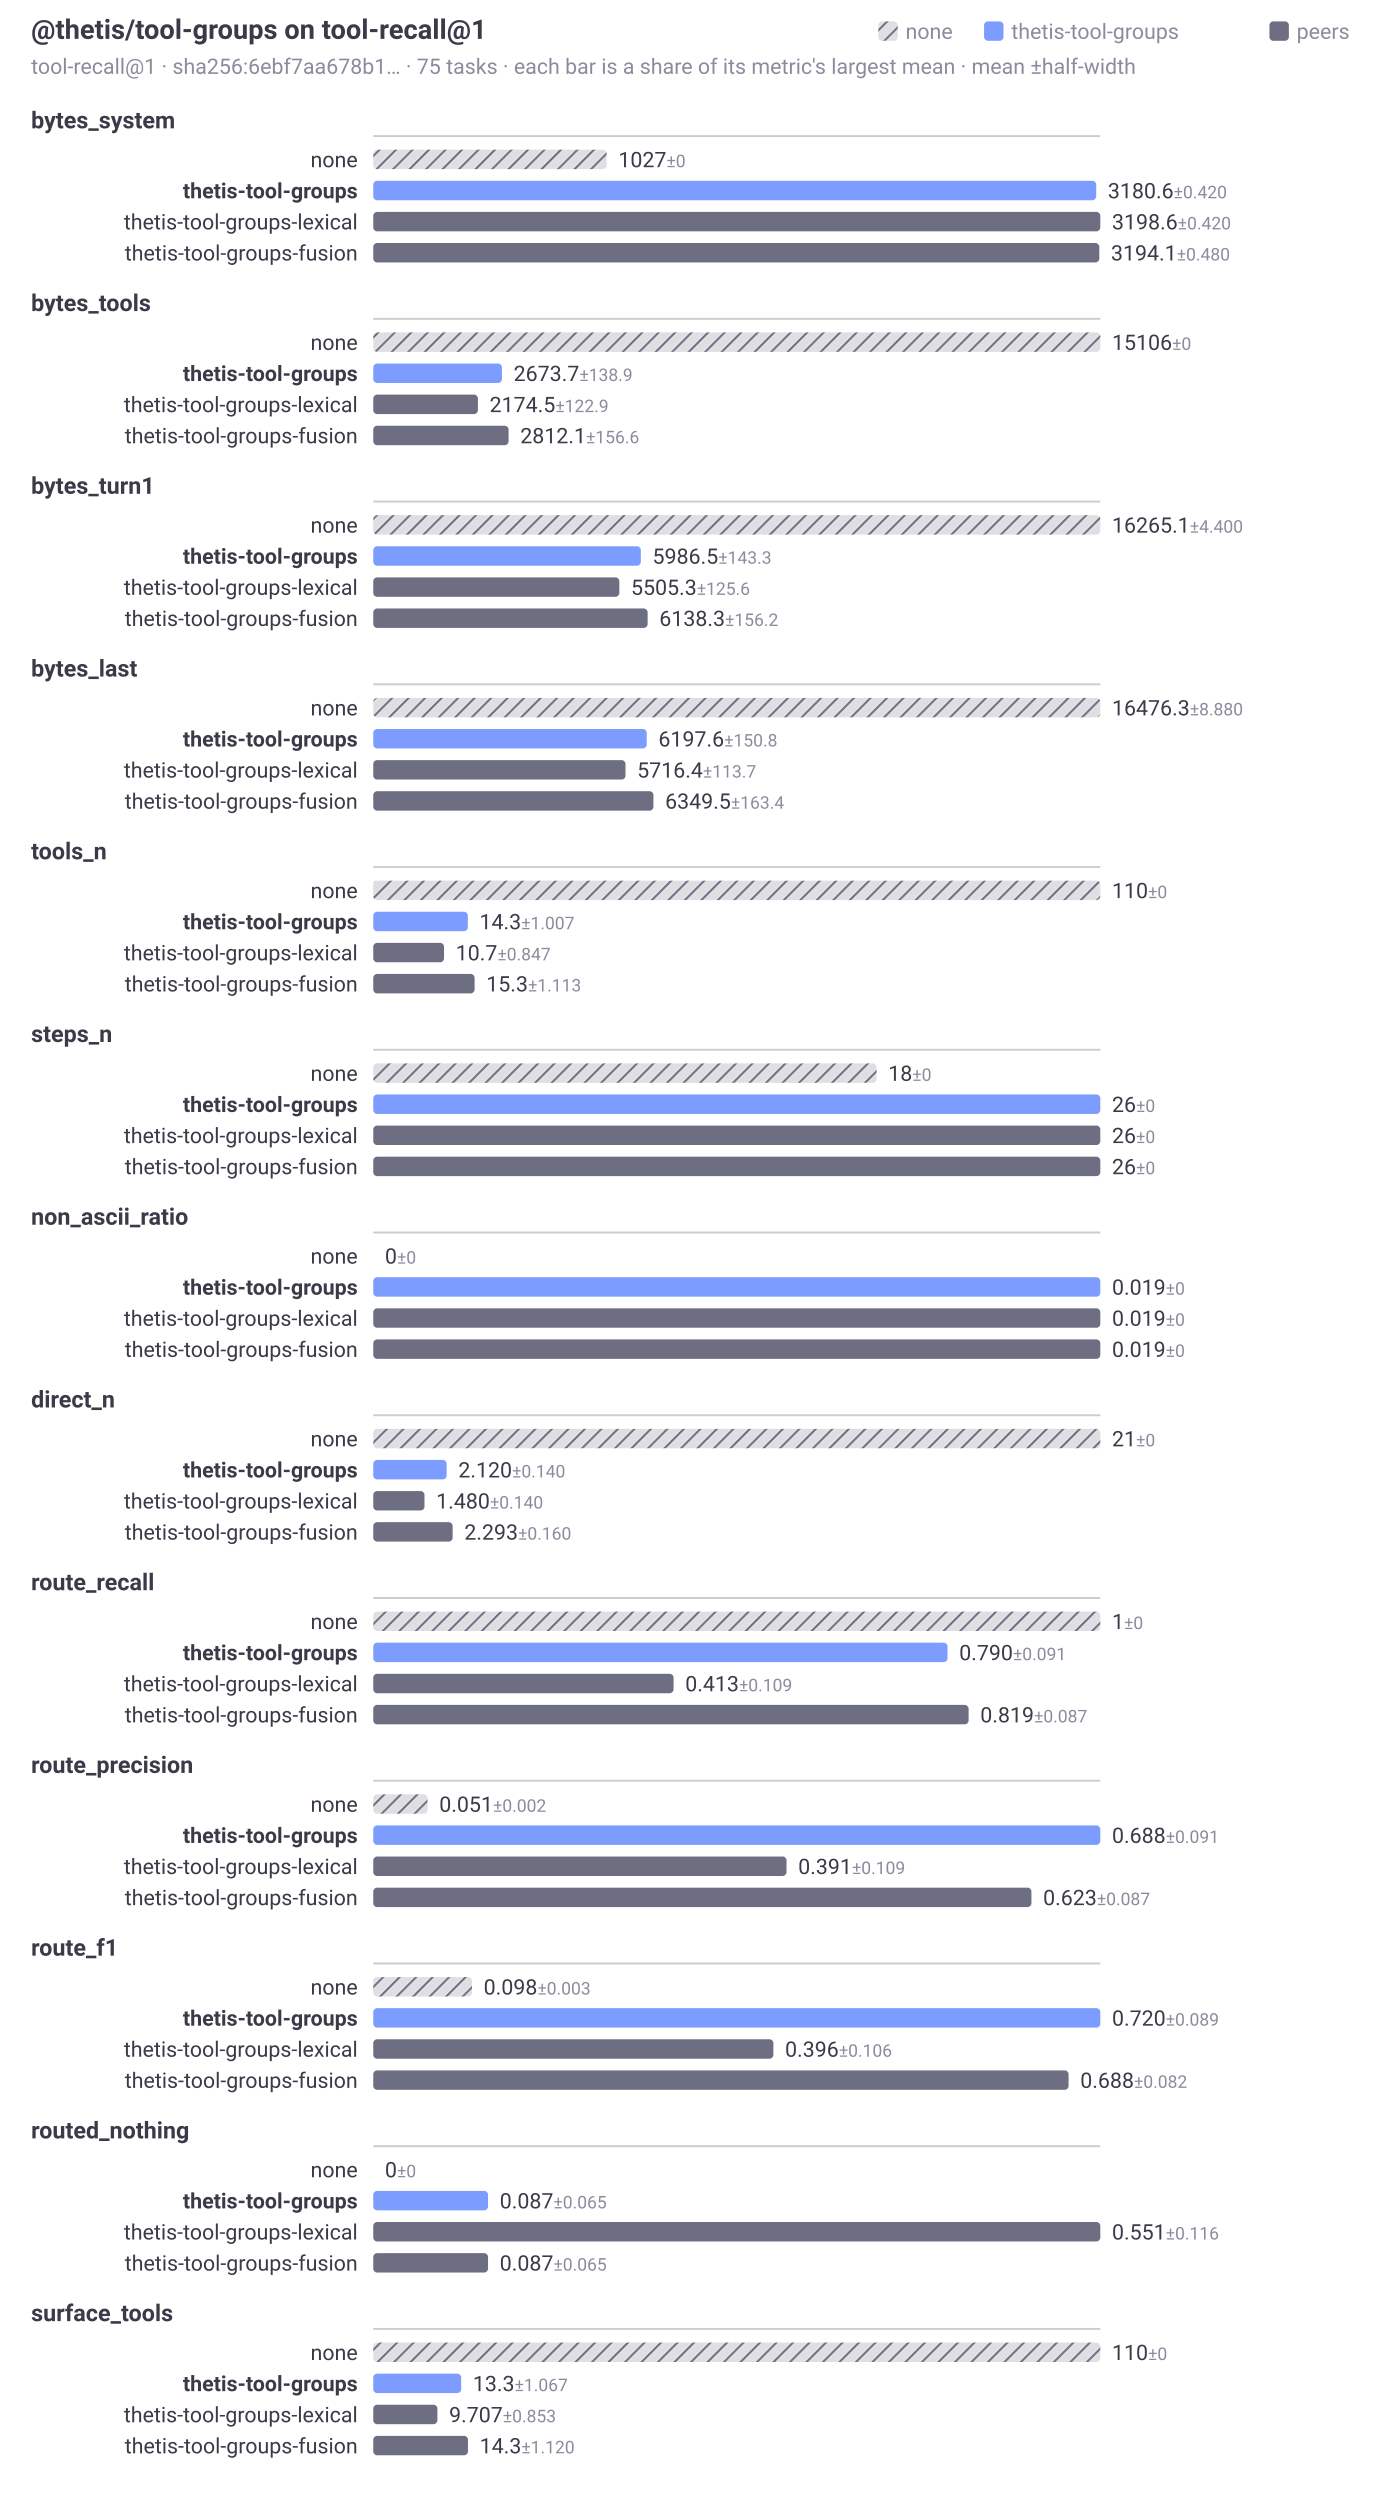
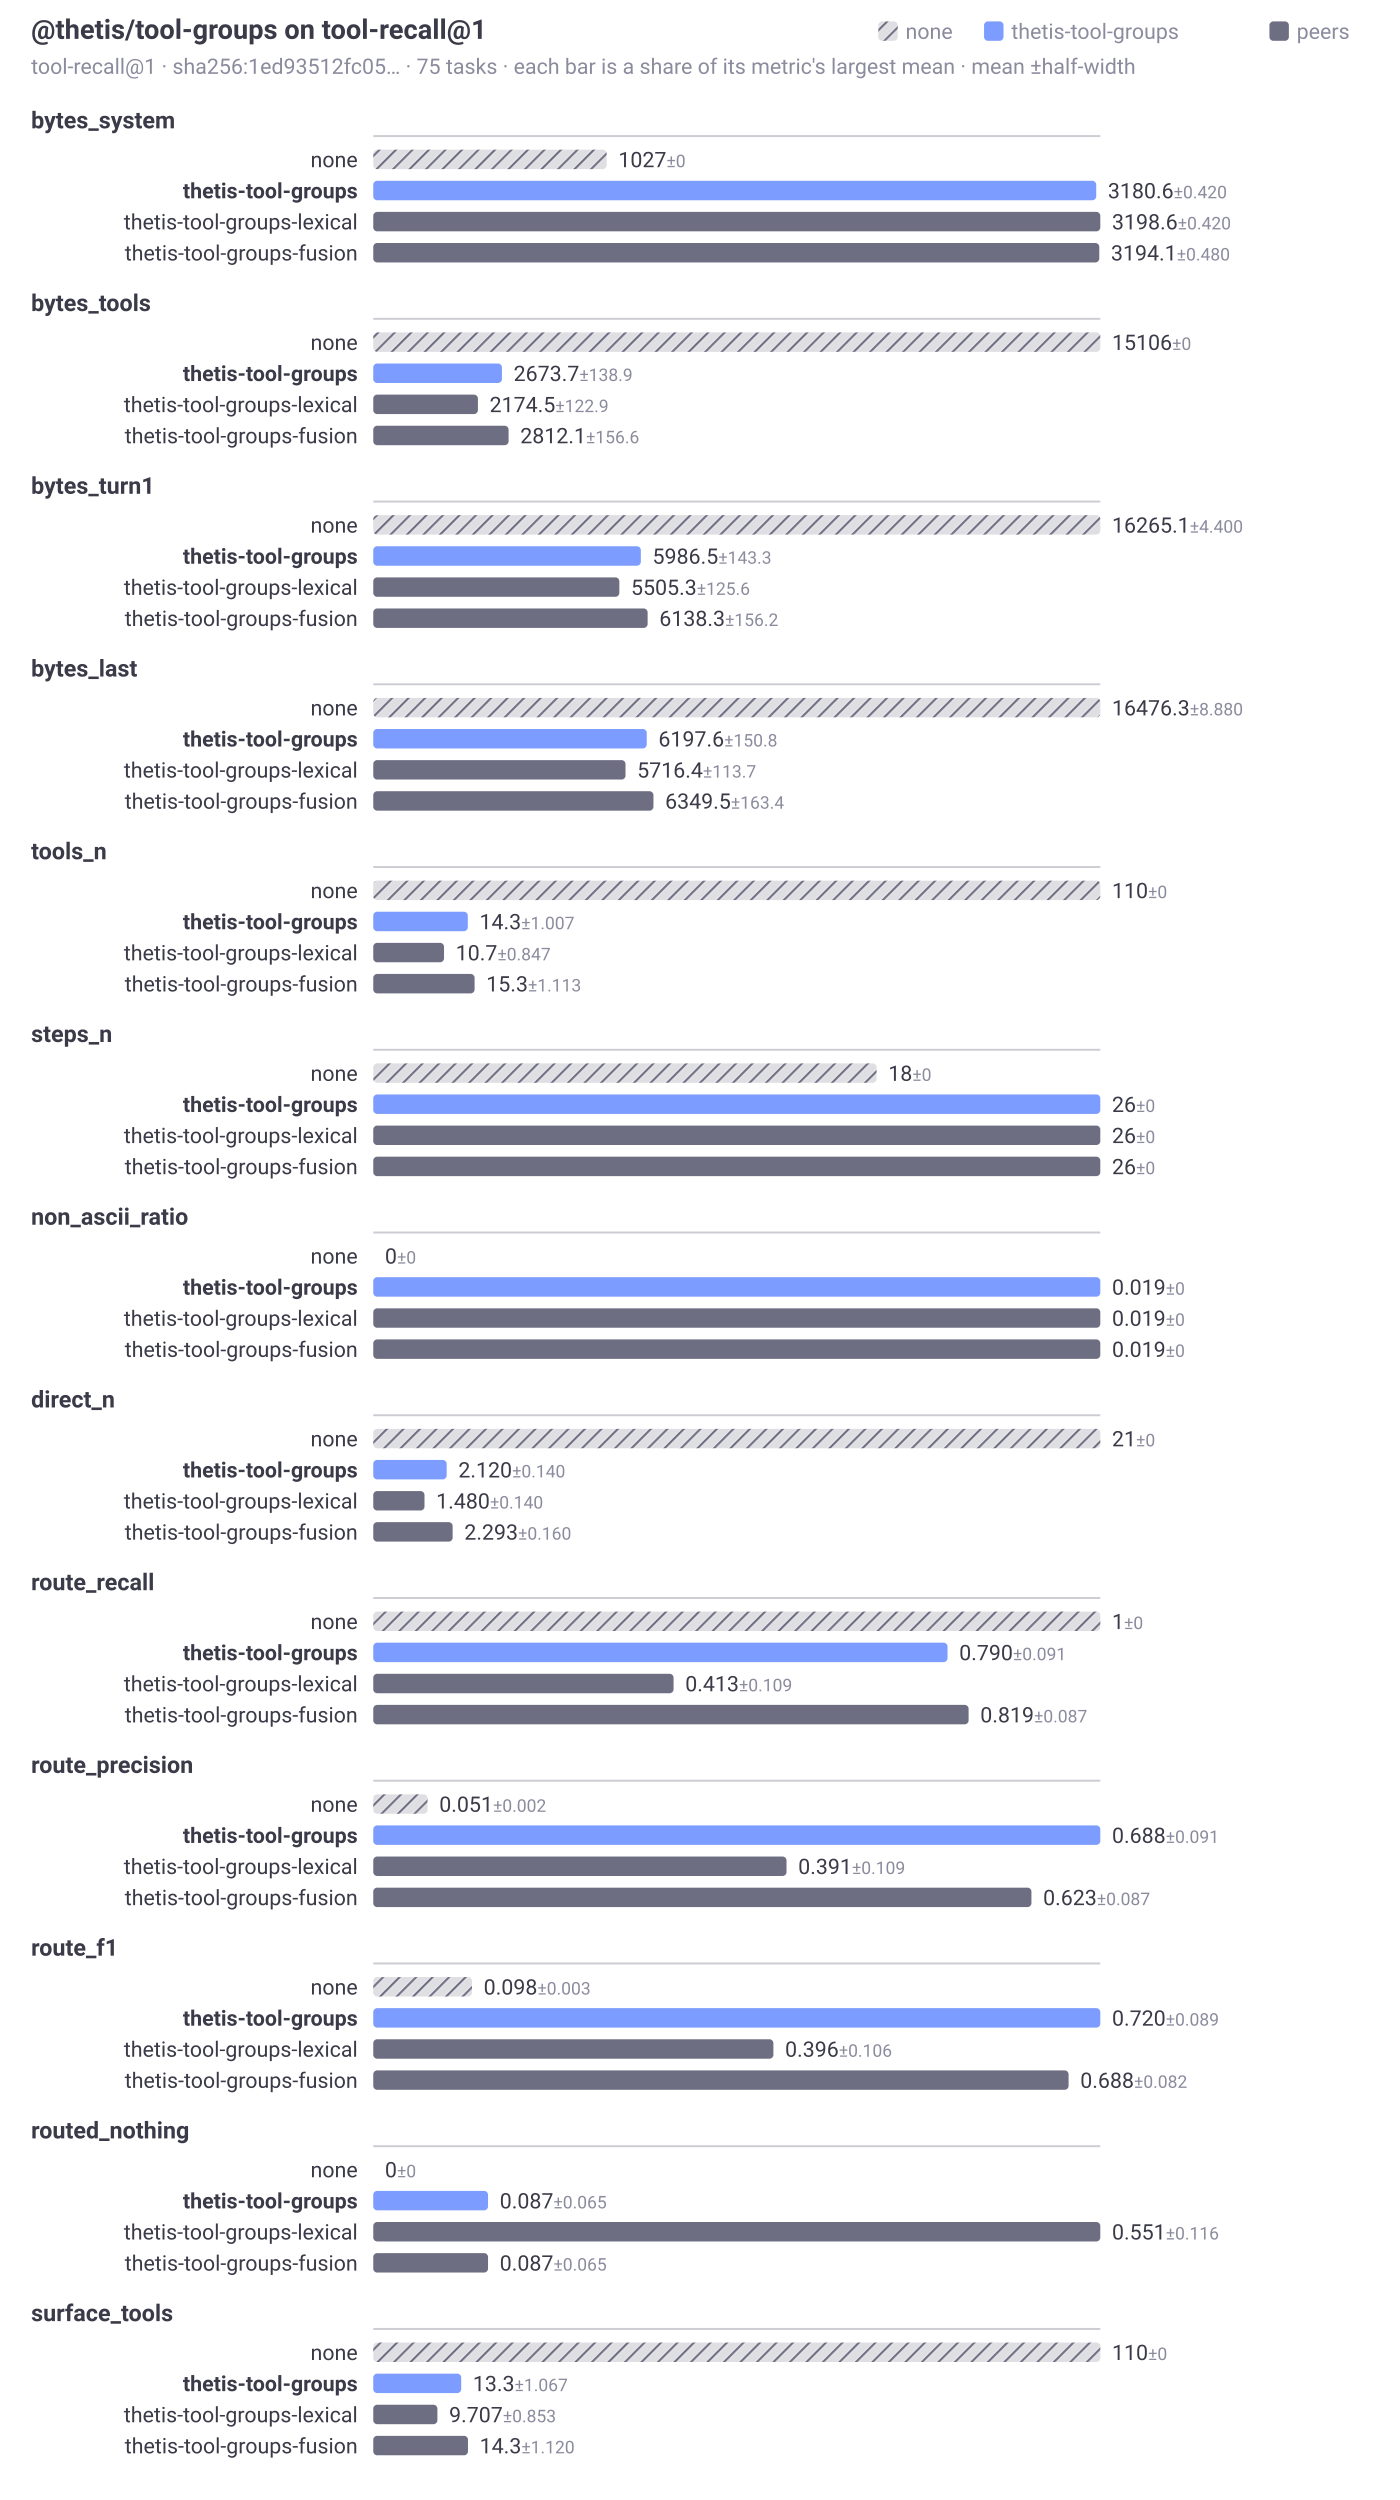
<svg xmlns="http://www.w3.org/2000/svg" width="720" height="1286" viewBox="0 0 720 1286" role="img" aria-labelledby="t d" font-family="system-ui, -apple-system, Segoe UI, Roboto, sans-serif">
  <style>.t{fill:#3a3a48}.f{fill:#8b8b9e}@media (prefers-color-scheme:dark){.t{fill:#d2d2dc}.f{fill:#9a9aae}}</style>
  <defs>
    <pattern id="hatch" width="6" height="6" patternUnits="userSpaceOnUse" patternTransform="rotate(45)">
      <rect width="6" height="6" fill="#6e6e82" fill-opacity="0.22" />
      <line x1="0" y1="0" x2="0" y2="6" stroke="#6e6e82" stroke-width="2" />
    </pattern>
  </defs>
  <text class="t" x="16" y="20" font-size="14" font-weight="600">@thetis/tool-groups on tool-recall@1</text>
-   <text class="f" x="16" y="38" font-size="11">tool-recall@1 · sha256:6ebf7aa678b1… · 75 tasks · each bar is a share of its metric's largest mean · mean ±half-width</text>
+   <text class="f" x="16" y="38" font-size="11">tool-recall@1 · sha256:1ed93512fc05… · 75 tasks · each bar is a share of its metric's largest mean · mean ±half-width</text>
  <rect x="653" y="11" width="10" height="10" rx="2" fill="#6e6e82" />
  <text class="f" x="667" y="20" font-size="11">peers</text>
  <rect x="506.2" y="11" width="10" height="10" rx="2" fill="#7c9cff" />
  <text class="f" x="520.2" y="20" font-size="11">thetis-tool-groups</text>
  <rect x="451.8" y="11" width="10" height="10" rx="2" fill="url(#hatch)" />
  <text class="f" x="465.8" y="20" font-size="11">none</text>
  <text class="t" x="16" y="66" font-size="12" font-weight="600">bytes_system</text>
  <line x1="192" y1="70" x2="566" y2="70" stroke="#6e6e82" stroke-opacity="0.35" stroke-width="1" />
  <text class="t" x="184" y="86" font-size="11" text-anchor="end">none</text>
  <rect x="192" y="77" width="120.08" height="10" rx="2" fill="url(#hatch)" />
  <text class="t" x="318.08" y="86" font-size="11">1027<tspan class="f" font-size="9"> ±0</tspan>
  </text>
  <text class="t" x="184" y="102" font-size="11" text-anchor="end" font-weight="600">thetis-tool-groups</text>
  <rect x="192" y="93" width="371.9" height="10" rx="2" fill="#7c9cff" />
  <text class="t" x="569.9" y="102" font-size="11">3180.6<tspan class="f" font-size="9"> ±0.420</tspan>
  </text>
  <text class="t" x="184" y="118" font-size="11" text-anchor="end">thetis-tool-groups-lexical</text>
  <rect x="192" y="109" width="374" height="10" rx="2" fill="#6e6e82" />
  <text class="t" x="572" y="118" font-size="11">3198.6<tspan class="f" font-size="9"> ±0.420</tspan>
  </text>
  <text class="t" x="184" y="134" font-size="11" text-anchor="end">thetis-tool-groups-fusion</text>
  <rect x="192" y="125" width="373.48" height="10" rx="2" fill="#6e6e82" />
  <text class="t" x="571.48" y="134" font-size="11">3194.1<tspan class="f" font-size="9"> ±0.480</tspan>
  </text>
  <text class="t" x="16" y="160" font-size="12" font-weight="600">bytes_tools</text>
  <line x1="192" y1="164" x2="566" y2="164" stroke="#6e6e82" stroke-opacity="0.35" stroke-width="1" />
  <text class="t" x="184" y="180" font-size="11" text-anchor="end">none</text>
  <rect x="192" y="171" width="374" height="10" rx="2" fill="url(#hatch)" />
  <text class="t" x="572" y="180" font-size="11">15106<tspan class="f" font-size="9"> ±0</tspan>
  </text>
  <text class="t" x="184" y="196" font-size="11" text-anchor="end" font-weight="600">thetis-tool-groups</text>
  <rect x="192" y="187" width="66.2" height="10" rx="2" fill="#7c9cff" />
  <text class="t" x="264.2" y="196" font-size="11">2673.7<tspan class="f" font-size="9"> ±138.9</tspan>
  </text>
  <text class="t" x="184" y="212" font-size="11" text-anchor="end">thetis-tool-groups-lexical</text>
  <rect x="192" y="203" width="53.84" height="10" rx="2" fill="#6e6e82" />
  <text class="t" x="251.84" y="212" font-size="11">2174.5<tspan class="f" font-size="9"> ±122.9</tspan>
  </text>
  <text class="t" x="184" y="228" font-size="11" text-anchor="end">thetis-tool-groups-fusion</text>
  <rect x="192" y="219" width="69.62" height="10" rx="2" fill="#6e6e82" />
  <text class="t" x="267.62" y="228" font-size="11">2812.1<tspan class="f" font-size="9"> ±156.6</tspan>
  </text>
  <text class="t" x="16" y="254" font-size="12" font-weight="600">bytes_turn1</text>
  <line x1="192" y1="258" x2="566" y2="258" stroke="#6e6e82" stroke-opacity="0.35" stroke-width="1" />
  <text class="t" x="184" y="274" font-size="11" text-anchor="end">none</text>
  <rect x="192" y="265" width="374" height="10" rx="2" fill="url(#hatch)" />
  <text class="t" x="572" y="274" font-size="11">16265.1<tspan class="f" font-size="9"> ±4.400</tspan>
  </text>
  <text class="t" x="184" y="290" font-size="11" text-anchor="end" font-weight="600">thetis-tool-groups</text>
  <rect x="192" y="281" width="137.65" height="10" rx="2" fill="#7c9cff" />
  <text class="t" x="335.65" y="290" font-size="11">5986.5<tspan class="f" font-size="9"> ±143.3</tspan>
  </text>
  <text class="t" x="184" y="306" font-size="11" text-anchor="end">thetis-tool-groups-lexical</text>
  <rect x="192" y="297" width="126.59" height="10" rx="2" fill="#6e6e82" />
  <text class="t" x="324.59" y="306" font-size="11">5505.3<tspan class="f" font-size="9"> ±125.6</tspan>
  </text>
  <text class="t" x="184" y="322" font-size="11" text-anchor="end">thetis-tool-groups-fusion</text>
  <rect x="192" y="313" width="141.14" height="10" rx="2" fill="#6e6e82" />
  <text class="t" x="339.14" y="322" font-size="11">6138.3<tspan class="f" font-size="9"> ±156.2</tspan>
  </text>
  <text class="t" x="16" y="348" font-size="12" font-weight="600">bytes_last</text>
  <line x1="192" y1="352" x2="566" y2="352" stroke="#6e6e82" stroke-opacity="0.35" stroke-width="1" />
  <text class="t" x="184" y="368" font-size="11" text-anchor="end">none</text>
  <rect x="192" y="359" width="374" height="10" rx="2" fill="url(#hatch)" />
  <text class="t" x="572" y="368" font-size="11">16476.3<tspan class="f" font-size="9"> ±8.880</tspan>
  </text>
  <text class="t" x="184" y="384" font-size="11" text-anchor="end" font-weight="600">thetis-tool-groups</text>
  <rect x="192" y="375" width="140.68" height="10" rx="2" fill="#7c9cff" />
  <text class="t" x="338.68" y="384" font-size="11">6197.6<tspan class="f" font-size="9"> ±150.8</tspan>
  </text>
  <text class="t" x="184" y="400" font-size="11" text-anchor="end">thetis-tool-groups-lexical</text>
  <rect x="192" y="391" width="129.76" height="10" rx="2" fill="#6e6e82" />
  <text class="t" x="327.76" y="400" font-size="11">5716.4<tspan class="f" font-size="9"> ±113.7</tspan>
  </text>
  <text class="t" x="184" y="416" font-size="11" text-anchor="end">thetis-tool-groups-fusion</text>
  <rect x="192" y="407" width="144.13" height="10" rx="2" fill="#6e6e82" />
  <text class="t" x="342.13" y="416" font-size="11">6349.5<tspan class="f" font-size="9"> ±163.4</tspan>
  </text>
  <text class="t" x="16" y="442" font-size="12" font-weight="600">tools_n</text>
  <line x1="192" y1="446" x2="566" y2="446" stroke="#6e6e82" stroke-opacity="0.35" stroke-width="1" />
  <text class="t" x="184" y="462" font-size="11" text-anchor="end">none</text>
  <rect x="192" y="453" width="374" height="10" rx="2" fill="url(#hatch)" />
  <text class="t" x="572" y="462" font-size="11">110<tspan class="f" font-size="9"> ±0</tspan>
  </text>
  <text class="t" x="184" y="478" font-size="11" text-anchor="end" font-weight="600">thetis-tool-groups</text>
  <rect x="192" y="469" width="48.64" height="10" rx="2" fill="#7c9cff" />
  <text class="t" x="246.64" y="478" font-size="11">14.3<tspan class="f" font-size="9"> ±1.007</tspan>
  </text>
  <text class="t" x="184" y="494" font-size="11" text-anchor="end">thetis-tool-groups-lexical</text>
  <rect x="192" y="485" width="36.4" height="10" rx="2" fill="#6e6e82" />
  <text class="t" x="234.4" y="494" font-size="11">10.7<tspan class="f" font-size="9"> ±0.847</tspan>
  </text>
  <text class="t" x="184" y="510" font-size="11" text-anchor="end">thetis-tool-groups-fusion</text>
  <rect x="192" y="501" width="52.13" height="10" rx="2" fill="#6e6e82" />
  <text class="t" x="250.13" y="510" font-size="11">15.3<tspan class="f" font-size="9"> ±1.113</tspan>
  </text>
  <text class="t" x="16" y="536" font-size="12" font-weight="600">steps_n</text>
  <line x1="192" y1="540" x2="566" y2="540" stroke="#6e6e82" stroke-opacity="0.35" stroke-width="1" />
  <text class="t" x="184" y="556" font-size="11" text-anchor="end">none</text>
  <rect x="192" y="547" width="258.92" height="10" rx="2" fill="url(#hatch)" />
  <text class="t" x="456.92" y="556" font-size="11">18<tspan class="f" font-size="9"> ±0</tspan>
  </text>
  <text class="t" x="184" y="572" font-size="11" text-anchor="end" font-weight="600">thetis-tool-groups</text>
  <rect x="192" y="563" width="374" height="10" rx="2" fill="#7c9cff" />
  <text class="t" x="572" y="572" font-size="11">26<tspan class="f" font-size="9"> ±0</tspan>
  </text>
  <text class="t" x="184" y="588" font-size="11" text-anchor="end">thetis-tool-groups-lexical</text>
  <rect x="192" y="579" width="374" height="10" rx="2" fill="#6e6e82" />
  <text class="t" x="572" y="588" font-size="11">26<tspan class="f" font-size="9"> ±0</tspan>
  </text>
  <text class="t" x="184" y="604" font-size="11" text-anchor="end">thetis-tool-groups-fusion</text>
  <rect x="192" y="595" width="374" height="10" rx="2" fill="#6e6e82" />
  <text class="t" x="572" y="604" font-size="11">26<tspan class="f" font-size="9"> ±0</tspan>
  </text>
  <text class="t" x="16" y="630" font-size="12" font-weight="600">non_ascii_ratio</text>
  <line x1="192" y1="634" x2="566" y2="634" stroke="#6e6e82" stroke-opacity="0.35" stroke-width="1" />
  <text class="t" x="184" y="650" font-size="11" text-anchor="end">none</text>
  <rect x="192" y="641" width="0" height="10" rx="2" fill="url(#hatch)" />
  <text class="t" x="198" y="650" font-size="11">0<tspan class="f" font-size="9"> ±0</tspan>
  </text>
  <text class="t" x="184" y="666" font-size="11" text-anchor="end" font-weight="600">thetis-tool-groups</text>
  <rect x="192" y="657" width="374" height="10" rx="2" fill="#7c9cff" />
  <text class="t" x="572" y="666" font-size="11">0.019<tspan class="f" font-size="9"> ±0</tspan>
  </text>
  <text class="t" x="184" y="682" font-size="11" text-anchor="end">thetis-tool-groups-lexical</text>
  <rect x="192" y="673" width="374" height="10" rx="2" fill="#6e6e82" />
  <text class="t" x="572" y="682" font-size="11">0.019<tspan class="f" font-size="9"> ±0</tspan>
  </text>
  <text class="t" x="184" y="698" font-size="11" text-anchor="end">thetis-tool-groups-fusion</text>
  <rect x="192" y="689" width="374" height="10" rx="2" fill="#6e6e82" />
  <text class="t" x="572" y="698" font-size="11">0.019<tspan class="f" font-size="9"> ±0</tspan>
  </text>
  <text class="t" x="16" y="724" font-size="12" font-weight="600">direct_n</text>
  <line x1="192" y1="728" x2="566" y2="728" stroke="#6e6e82" stroke-opacity="0.35" stroke-width="1" />
  <text class="t" x="184" y="744" font-size="11" text-anchor="end">none</text>
  <rect x="192" y="735" width="374" height="10" rx="2" fill="url(#hatch)" />
  <text class="t" x="572" y="744" font-size="11">21<tspan class="f" font-size="9"> ±0</tspan>
  </text>
  <text class="t" x="184" y="760" font-size="11" text-anchor="end" font-weight="600">thetis-tool-groups</text>
  <rect x="192" y="751" width="37.76" height="10" rx="2" fill="#7c9cff" />
  <text class="t" x="235.76" y="760" font-size="11">2.120<tspan class="f" font-size="9"> ±0.140</tspan>
  </text>
  <text class="t" x="184" y="776" font-size="11" text-anchor="end">thetis-tool-groups-lexical</text>
  <rect x="192" y="767" width="26.36" height="10" rx="2" fill="#6e6e82" />
  <text class="t" x="224.36" y="776" font-size="11">1.480<tspan class="f" font-size="9"> ±0.140</tspan>
  </text>
  <text class="t" x="184" y="792" font-size="11" text-anchor="end">thetis-tool-groups-fusion</text>
  <rect x="192" y="783" width="40.84" height="10" rx="2" fill="#6e6e82" />
  <text class="t" x="238.84" y="792" font-size="11">2.293<tspan class="f" font-size="9"> ±0.160</tspan>
  </text>
  <text class="t" x="16" y="818" font-size="12" font-weight="600">route_recall</text>
  <line x1="192" y1="822" x2="566" y2="822" stroke="#6e6e82" stroke-opacity="0.35" stroke-width="1" />
  <text class="t" x="184" y="838" font-size="11" text-anchor="end">none</text>
  <rect x="192" y="829" width="374" height="10" rx="2" fill="url(#hatch)" />
  <text class="t" x="572" y="838" font-size="11">1<tspan class="f" font-size="9"> ±0</tspan>
  </text>
  <text class="t" x="184" y="854" font-size="11" text-anchor="end" font-weight="600">thetis-tool-groups</text>
  <rect x="192" y="845" width="295.41" height="10" rx="2" fill="#7c9cff" />
  <text class="t" x="493.41" y="854" font-size="11">0.790<tspan class="f" font-size="9"> ±0.091</tspan>
  </text>
  <text class="t" x="184" y="870" font-size="11" text-anchor="end">thetis-tool-groups-lexical</text>
  <rect x="192" y="861" width="154.48" height="10" rx="2" fill="#6e6e82" />
  <text class="t" x="352.48" y="870" font-size="11">0.413<tspan class="f" font-size="9"> ±0.109</tspan>
  </text>
  <text class="t" x="184" y="886" font-size="11" text-anchor="end">thetis-tool-groups-fusion</text>
  <rect x="192" y="877" width="306.25" height="10" rx="2" fill="#6e6e82" />
  <text class="t" x="504.25" y="886" font-size="11">0.819<tspan class="f" font-size="9"> ±0.087</tspan>
  </text>
  <text class="t" x="16" y="912" font-size="12" font-weight="600">route_precision</text>
  <line x1="192" y1="916" x2="566" y2="916" stroke="#6e6e82" stroke-opacity="0.35" stroke-width="1" />
  <text class="t" x="184" y="932" font-size="11" text-anchor="end">none</text>
  <rect x="192" y="923" width="27.95" height="10" rx="2" fill="url(#hatch)" />
  <text class="t" x="225.95" y="932" font-size="11">0.051<tspan class="f" font-size="9"> ±0.002</tspan>
  </text>
  <text class="t" x="184" y="948" font-size="11" text-anchor="end" font-weight="600">thetis-tool-groups</text>
  <rect x="192" y="939" width="374" height="10" rx="2" fill="#7c9cff" />
  <text class="t" x="572" y="948" font-size="11">0.688<tspan class="f" font-size="9"> ±0.091</tspan>
  </text>
  <text class="t" x="184" y="964" font-size="11" text-anchor="end">thetis-tool-groups-lexical</text>
  <rect x="192" y="955" width="212.59" height="10" rx="2" fill="#6e6e82" />
  <text class="t" x="410.59" y="964" font-size="11">0.391<tspan class="f" font-size="9"> ±0.109</tspan>
  </text>
  <text class="t" x="184" y="980" font-size="11" text-anchor="end">thetis-tool-groups-fusion</text>
  <rect x="192" y="971" width="338.57" height="10" rx="2" fill="#6e6e82" />
  <text class="t" x="536.57" y="980" font-size="11">0.623<tspan class="f" font-size="9"> ±0.087</tspan>
  </text>
  <text class="t" x="16" y="1006" font-size="12" font-weight="600">route_f1</text>
  <line x1="192" y1="1010" x2="566" y2="1010" stroke="#6e6e82" stroke-opacity="0.35" stroke-width="1" />
  <text class="t" x="184" y="1026" font-size="11" text-anchor="end">none</text>
  <rect x="192" y="1017" width="50.79" height="10" rx="2" fill="url(#hatch)" />
  <text class="t" x="248.79" y="1026" font-size="11">0.098<tspan class="f" font-size="9"> ±0.003</tspan>
  </text>
  <text class="t" x="184" y="1042" font-size="11" text-anchor="end" font-weight="600">thetis-tool-groups</text>
  <rect x="192" y="1033" width="374" height="10" rx="2" fill="#7c9cff" />
  <text class="t" x="572" y="1042" font-size="11">0.720<tspan class="f" font-size="9"> ±0.089</tspan>
  </text>
  <text class="t" x="184" y="1058" font-size="11" text-anchor="end">thetis-tool-groups-lexical</text>
  <rect x="192" y="1049" width="205.83" height="10" rx="2" fill="#6e6e82" />
  <text class="t" x="403.83" y="1058" font-size="11">0.396<tspan class="f" font-size="9"> ±0.106</tspan>
  </text>
  <text class="t" x="184" y="1074" font-size="11" text-anchor="end">thetis-tool-groups-fusion</text>
  <rect x="192" y="1065" width="357.68" height="10" rx="2" fill="#6e6e82" />
  <text class="t" x="555.68" y="1074" font-size="11">0.688<tspan class="f" font-size="9"> ±0.082</tspan>
  </text>
  <text class="t" x="16" y="1100" font-size="12" font-weight="600">routed_nothing</text>
  <line x1="192" y1="1104" x2="566" y2="1104" stroke="#6e6e82" stroke-opacity="0.35" stroke-width="1" />
  <text class="t" x="184" y="1120" font-size="11" text-anchor="end">none</text>
  <rect x="192" y="1111" width="0" height="10" rx="2" fill="url(#hatch)" />
  <text class="t" x="198" y="1120" font-size="11">0<tspan class="f" font-size="9"> ±0</tspan>
  </text>
  <text class="t" x="184" y="1136" font-size="11" text-anchor="end" font-weight="600">thetis-tool-groups</text>
  <rect x="192" y="1127" width="59.05" height="10" rx="2" fill="#7c9cff" />
  <text class="t" x="257.05" y="1136" font-size="11">0.087<tspan class="f" font-size="9"> ±0.065</tspan>
  </text>
  <text class="t" x="184" y="1152" font-size="11" text-anchor="end">thetis-tool-groups-lexical</text>
  <rect x="192" y="1143" width="374" height="10" rx="2" fill="#6e6e82" />
  <text class="t" x="572" y="1152" font-size="11">0.551<tspan class="f" font-size="9"> ±0.116</tspan>
  </text>
  <text class="t" x="184" y="1168" font-size="11" text-anchor="end">thetis-tool-groups-fusion</text>
  <rect x="192" y="1159" width="59.05" height="10" rx="2" fill="#6e6e82" />
  <text class="t" x="257.05" y="1168" font-size="11">0.087<tspan class="f" font-size="9"> ±0.065</tspan>
  </text>
  <text class="t" x="16" y="1194" font-size="12" font-weight="600">surface_tools</text>
  <line x1="192" y1="1198" x2="566" y2="1198" stroke="#6e6e82" stroke-opacity="0.35" stroke-width="1" />
  <text class="t" x="184" y="1214" font-size="11" text-anchor="end">none</text>
  <rect x="192" y="1205" width="374" height="10" rx="2" fill="url(#hatch)" />
  <text class="t" x="572" y="1214" font-size="11">110<tspan class="f" font-size="9"> ±0</tspan>
  </text>
  <text class="t" x="184" y="1230" font-size="11" text-anchor="end" font-weight="600">thetis-tool-groups</text>
  <rect x="192" y="1221" width="45.24" height="10" rx="2" fill="#7c9cff" />
  <text class="t" x="243.24" y="1230" font-size="11">13.3<tspan class="f" font-size="9"> ±1.067</tspan>
  </text>
  <text class="t" x="184" y="1246" font-size="11" text-anchor="end">thetis-tool-groups-lexical</text>
  <rect x="192" y="1237" width="33" height="10" rx="2" fill="#6e6e82" />
  <text class="t" x="231" y="1246" font-size="11">9.707<tspan class="f" font-size="9"> ±0.853</tspan>
  </text>
  <text class="t" x="184" y="1262" font-size="11" text-anchor="end">thetis-tool-groups-fusion</text>
  <rect x="192" y="1253" width="48.73" height="10" rx="2" fill="#6e6e82" />
  <text class="t" x="246.73" y="1262" font-size="11">14.3<tspan class="f" font-size="9"> ±1.120</tspan>
  </text>
</svg>
